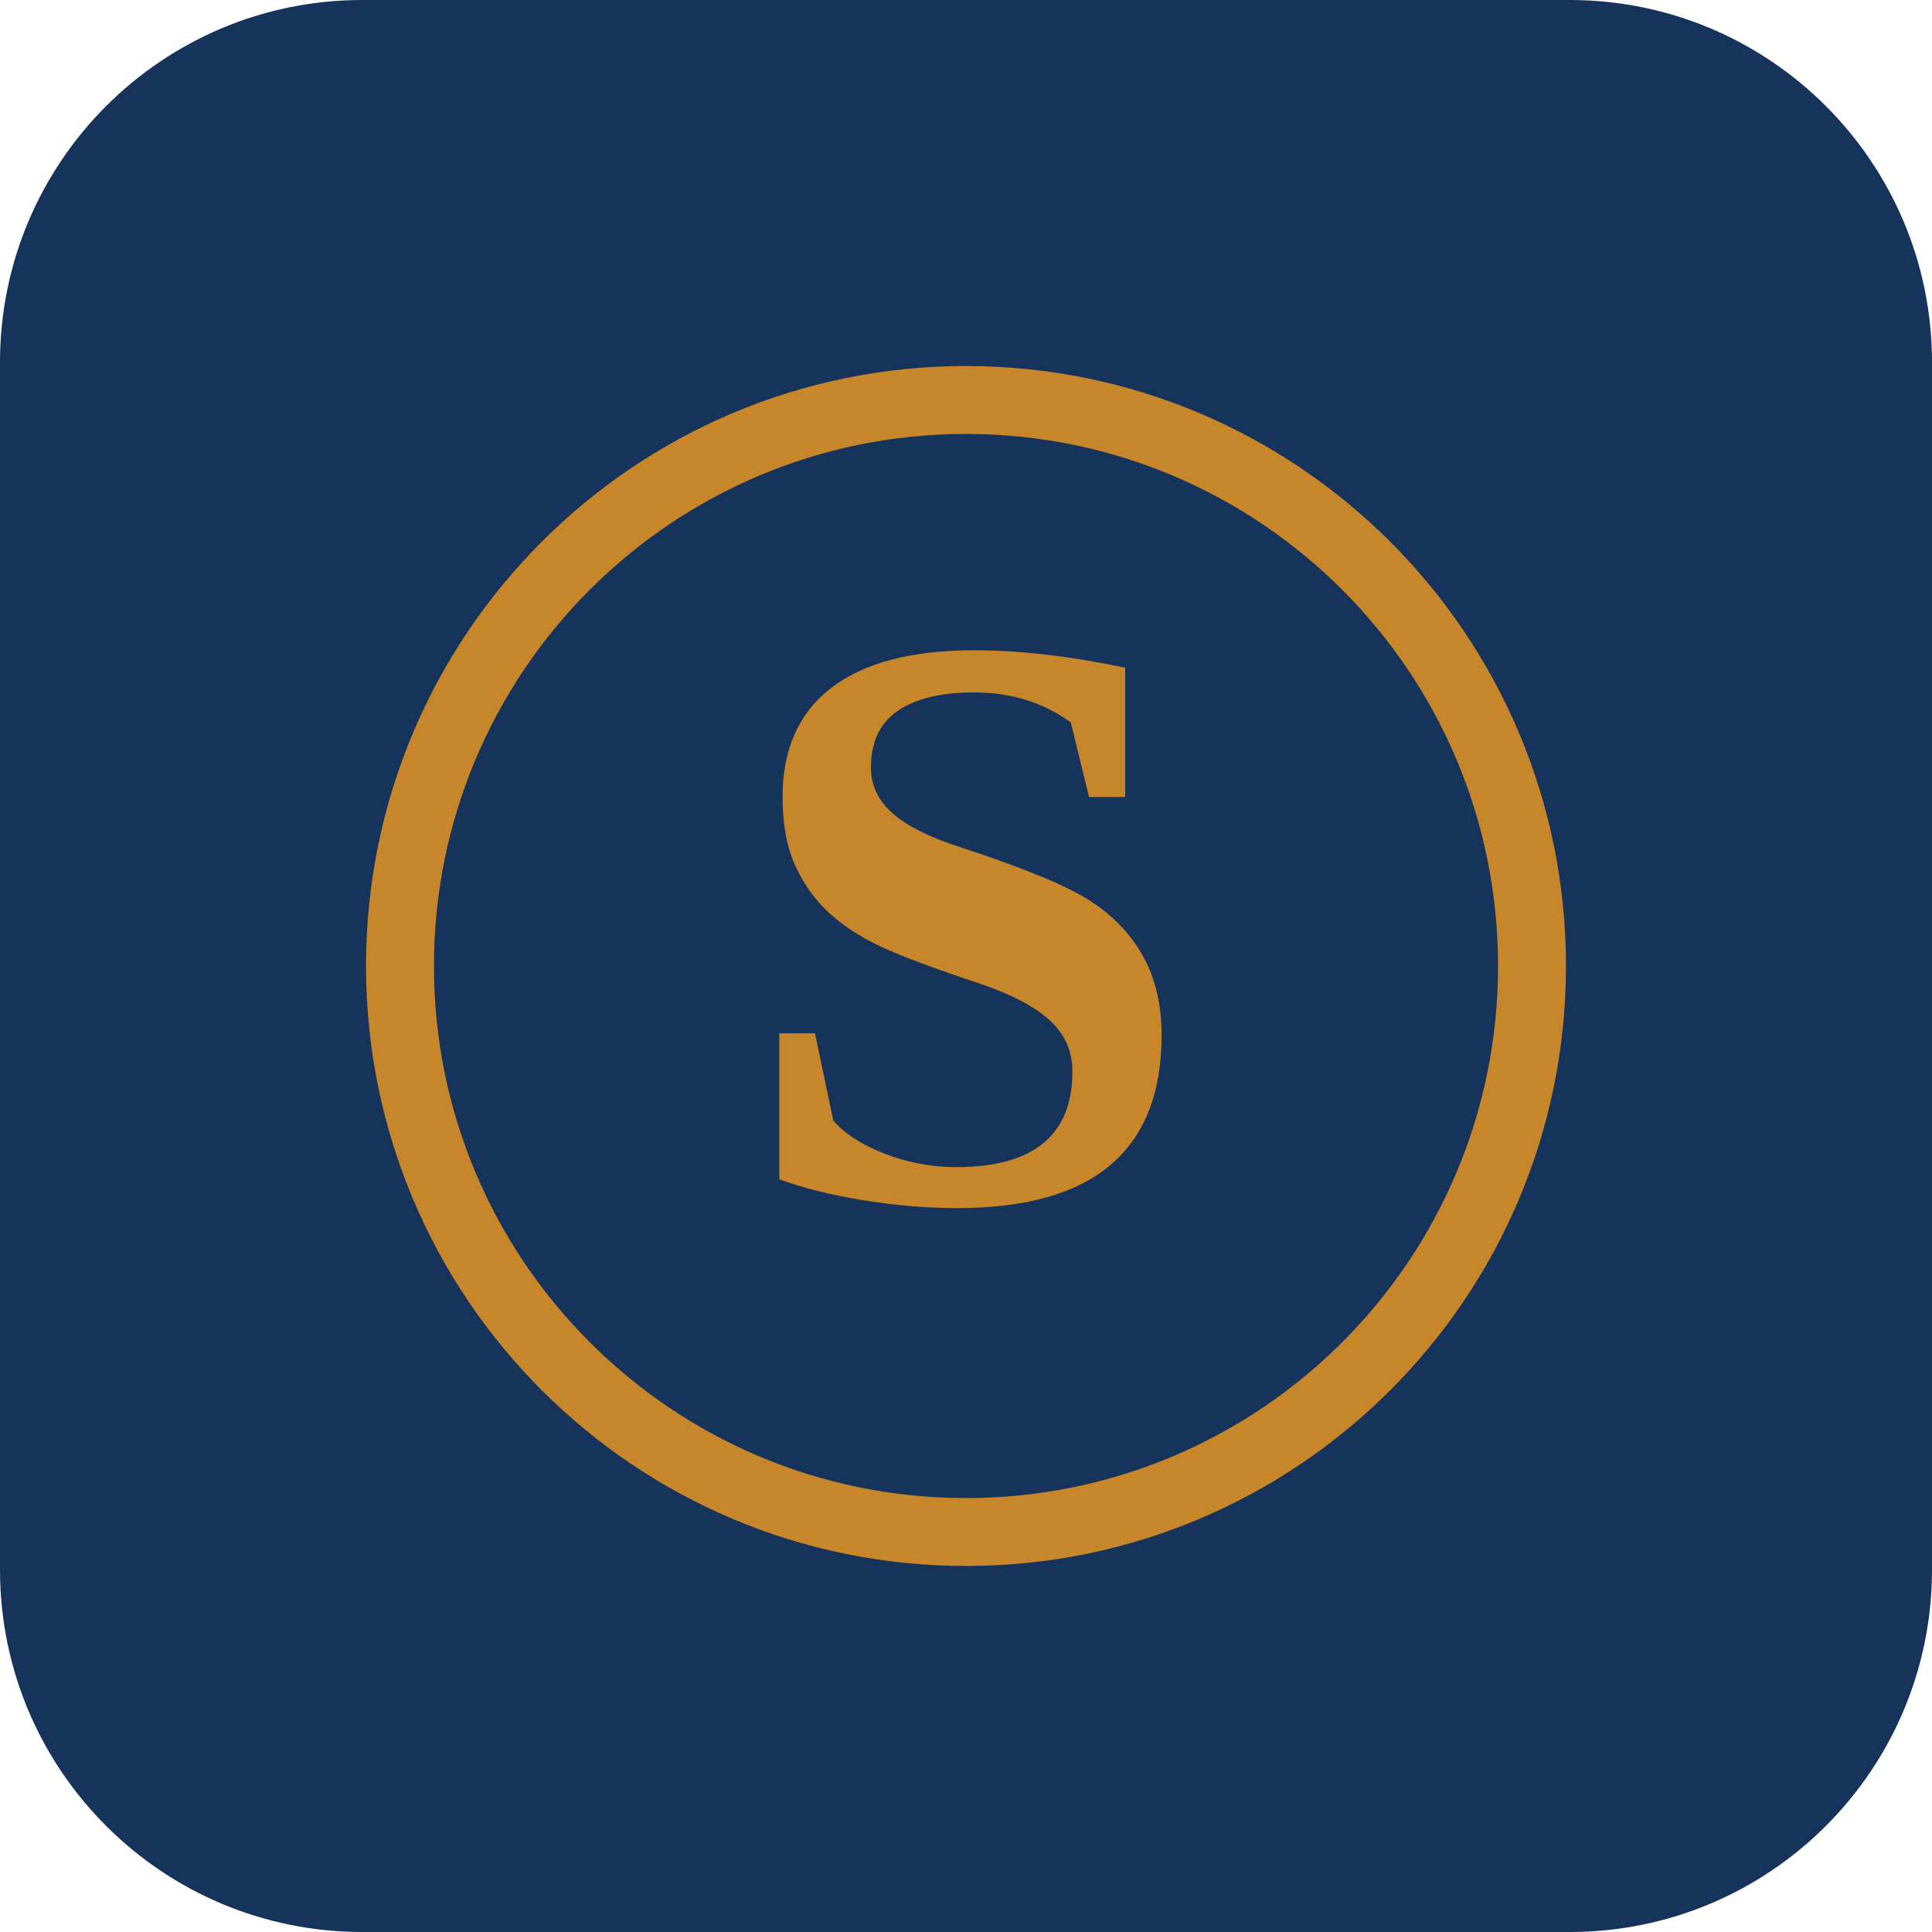
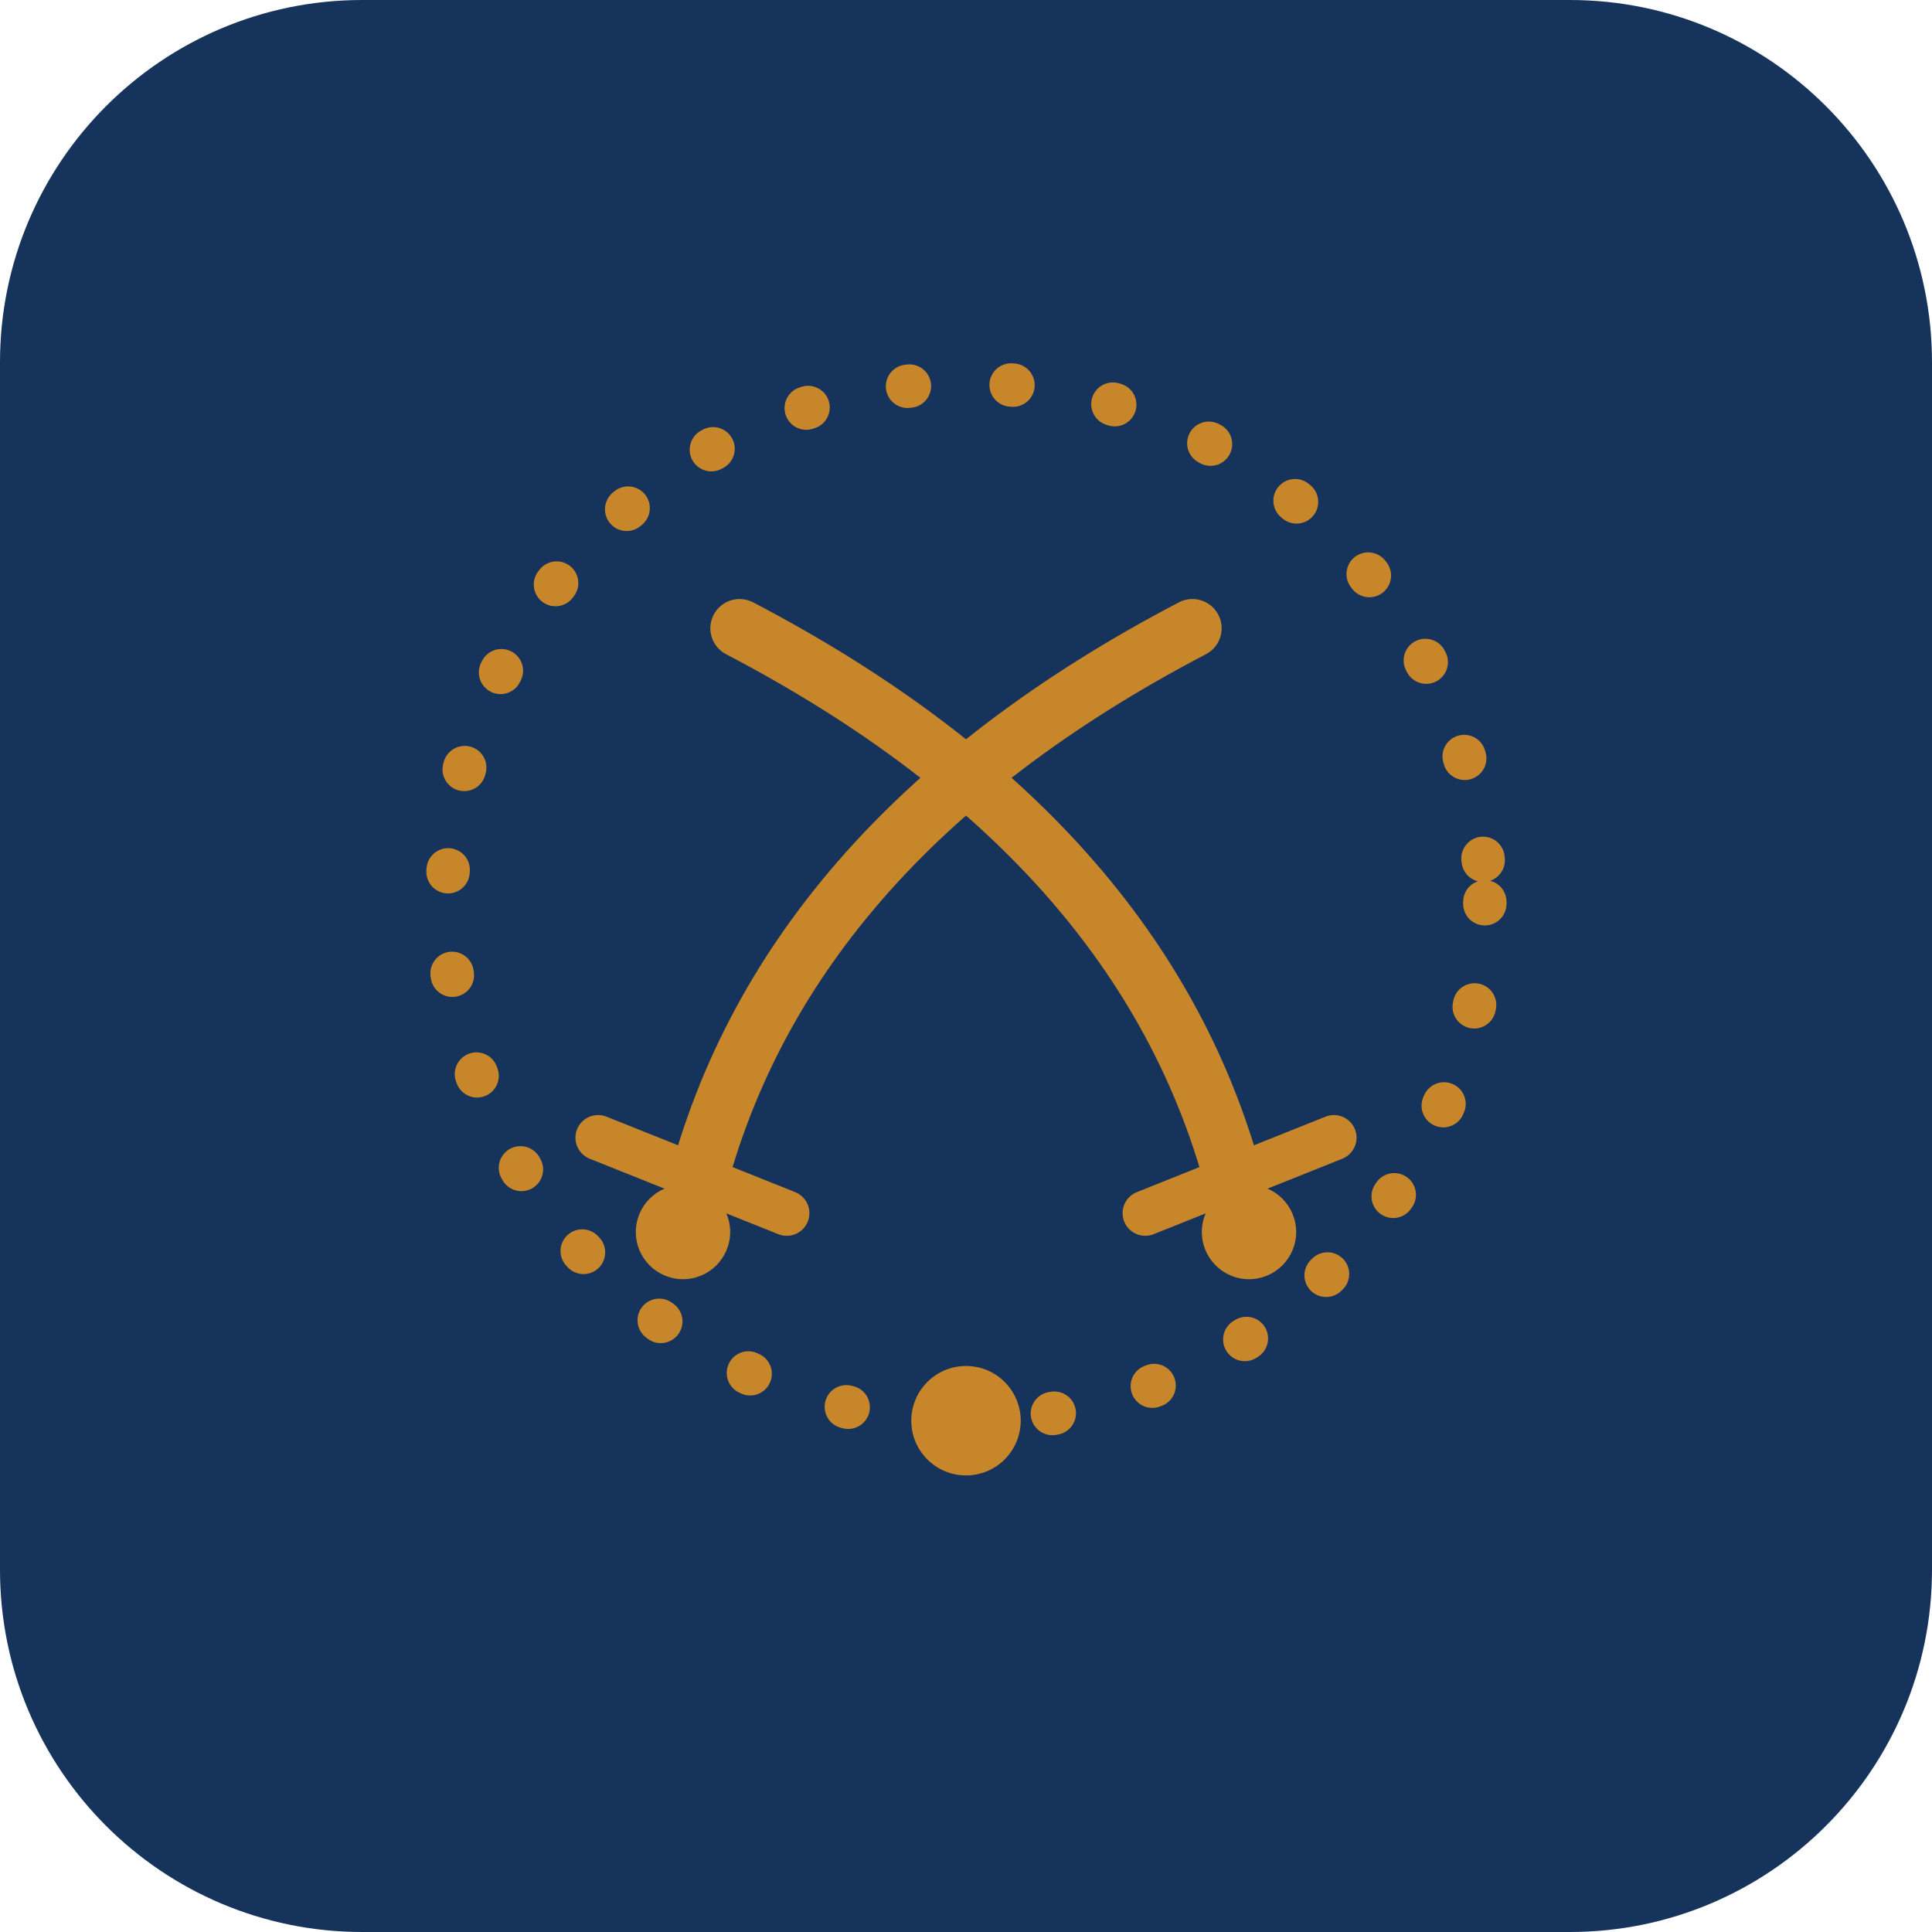
<svg xmlns="http://www.w3.org/2000/svg" viewBox="0 0 512 512" role="img" aria-label="Sikh University">
  <rect width="512" height="512" rx="96" fill="#16335c" />
-   <circle cx="256" cy="256" r="150" fill="none" stroke="#c8862a" stroke-width="18" />
-   <text x="256" y="318" text-anchor="middle" font-family="Georgia, 'Times New Roman', serif" font-size="220" font-weight="700" fill="#c8862a">S</text>
+   <g transform="translate(96 84) scale(5)" fill="none" stroke="#c8862a" stroke-linecap="round" stroke-linejoin="round">
+     <circle cx="32" cy="31" r="27.5" stroke-width="2.3" stroke-dasharray="0.1 5.4" />
+     <circle cx="32" cy="58.5" r="2.9" fill="#c8862a" stroke="none" />
+     <path d="M17.5 47 Q22 28 44 16.5" stroke-width="3.1" />
+     <path d="M46.5 47 Q42 28 20 16.5" stroke-width="3.1" />
+     <path d="M12.5 43.5 L22.5 47.5" stroke-width="2.4" />
+     <path d="M51.5 43.5 L41.5 47.5" stroke-width="2.4" />
+     <circle cx="17" cy="48.5" r="2.5" fill="#c8862a" stroke="none" />
+     <circle cx="47" cy="48.5" r="2.5" fill="#c8862a" stroke="none" />
+   </g>
</svg>
